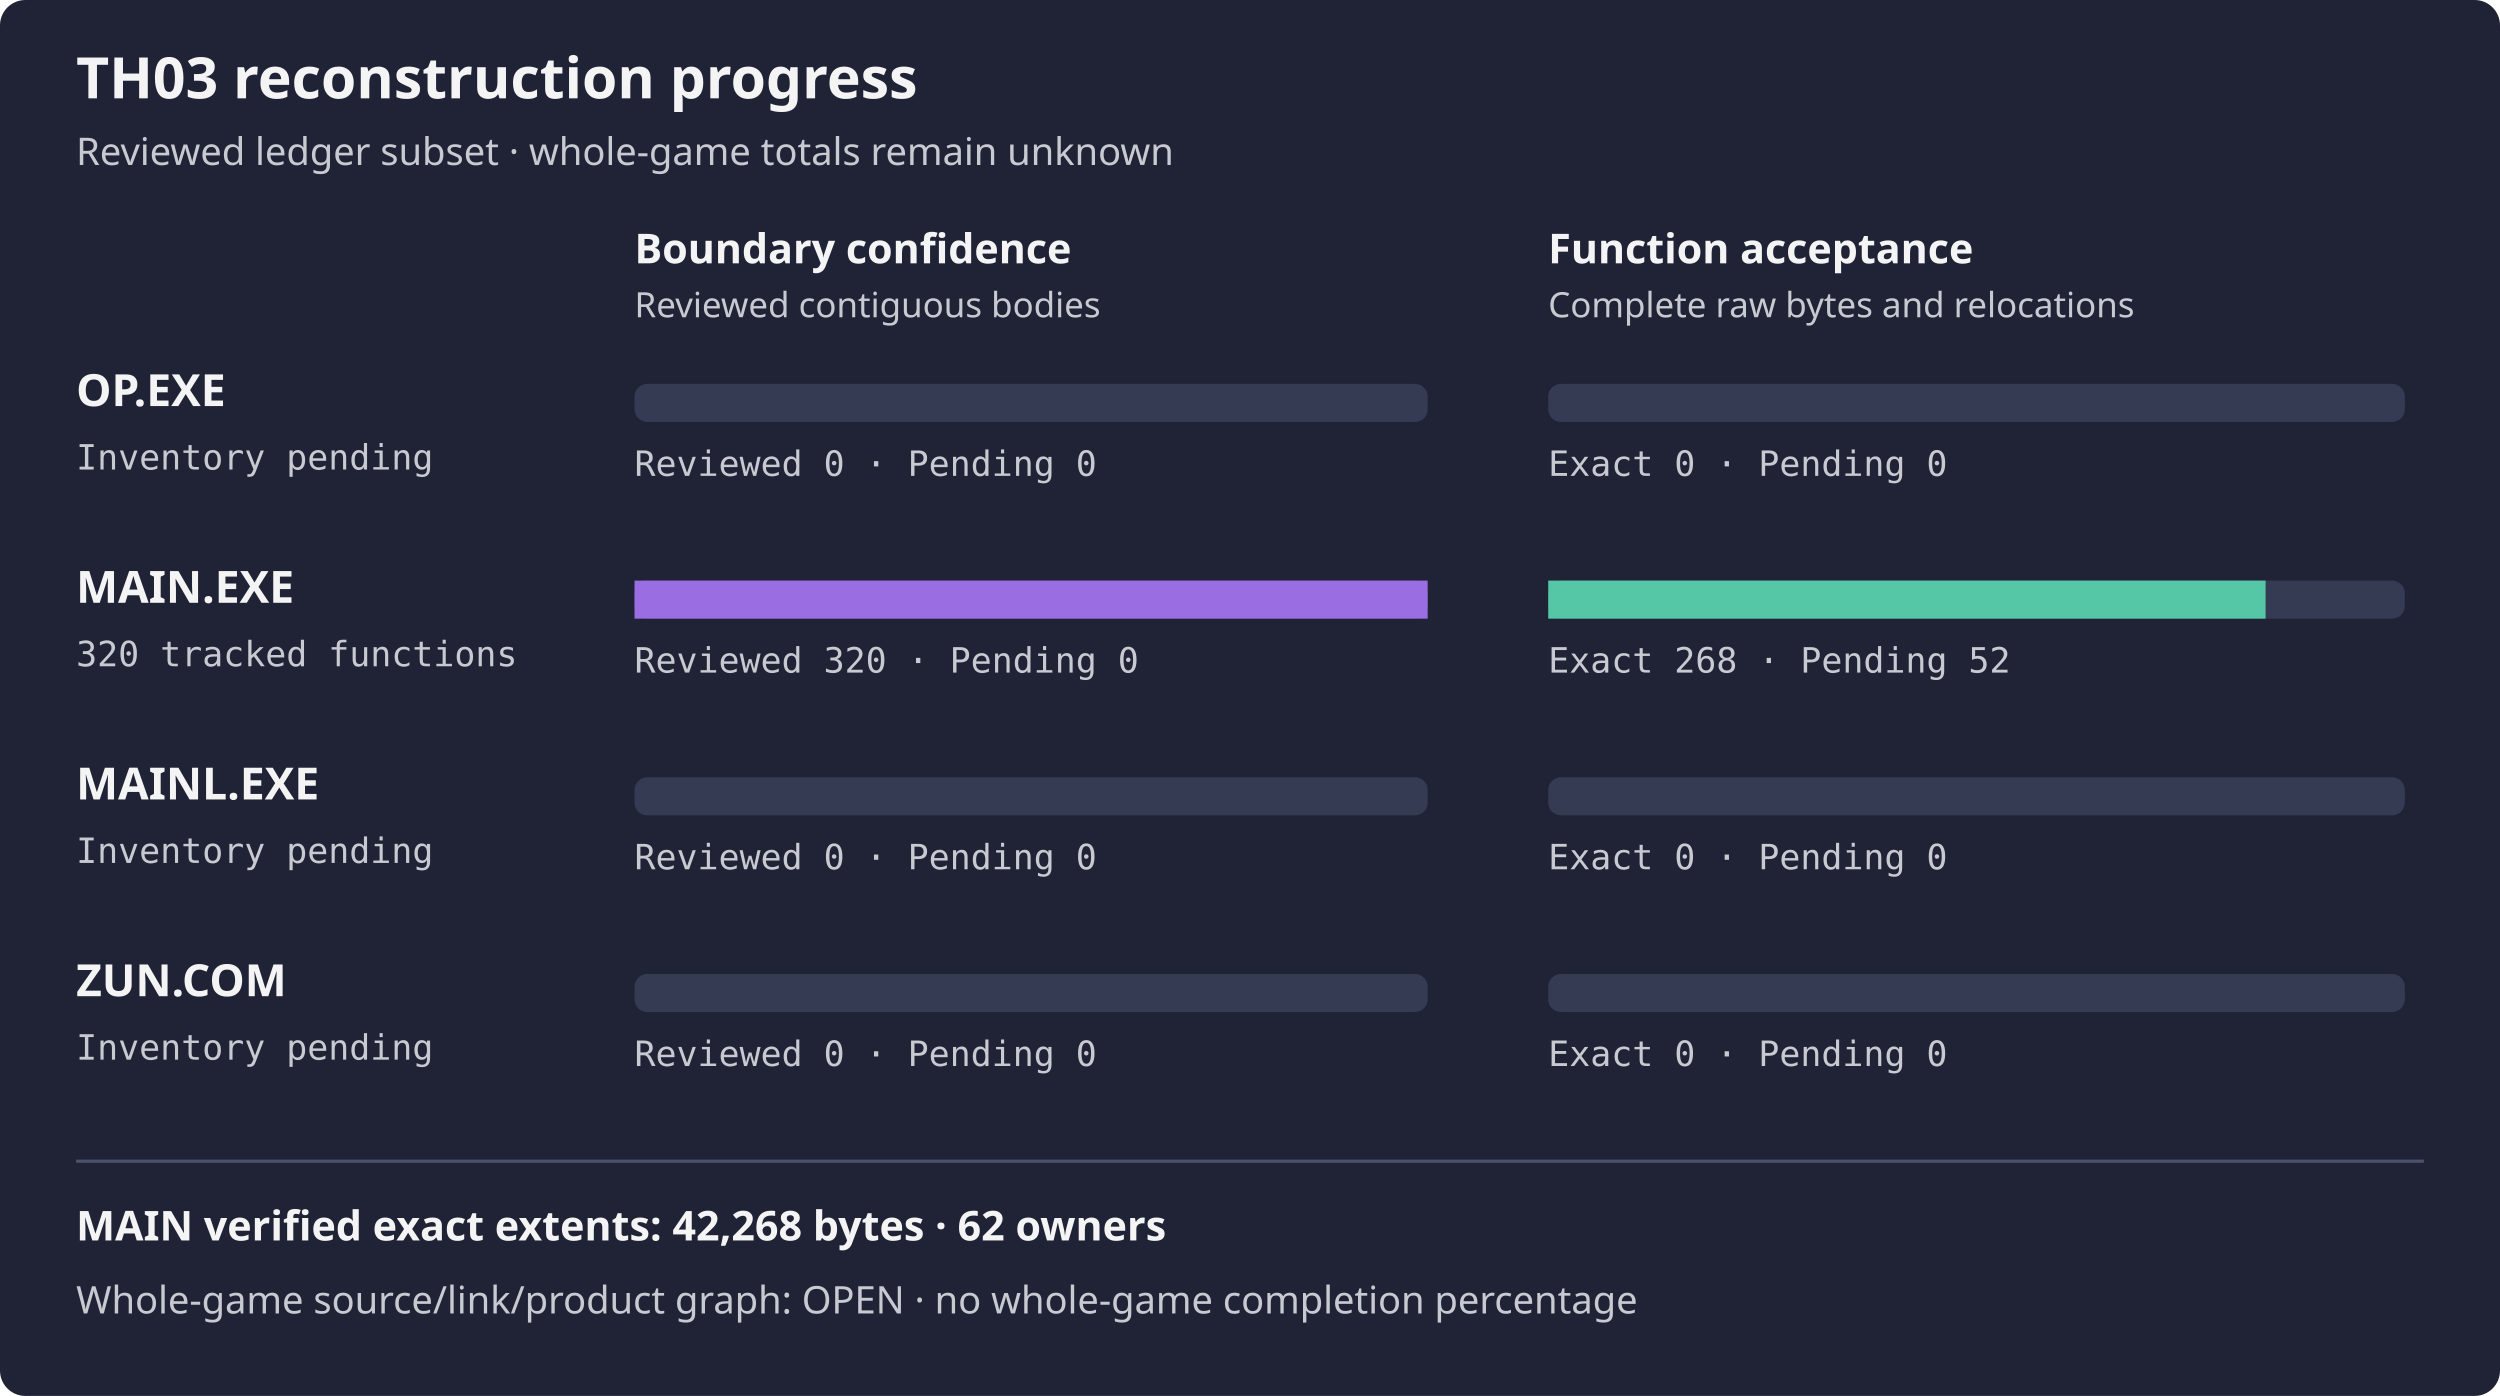
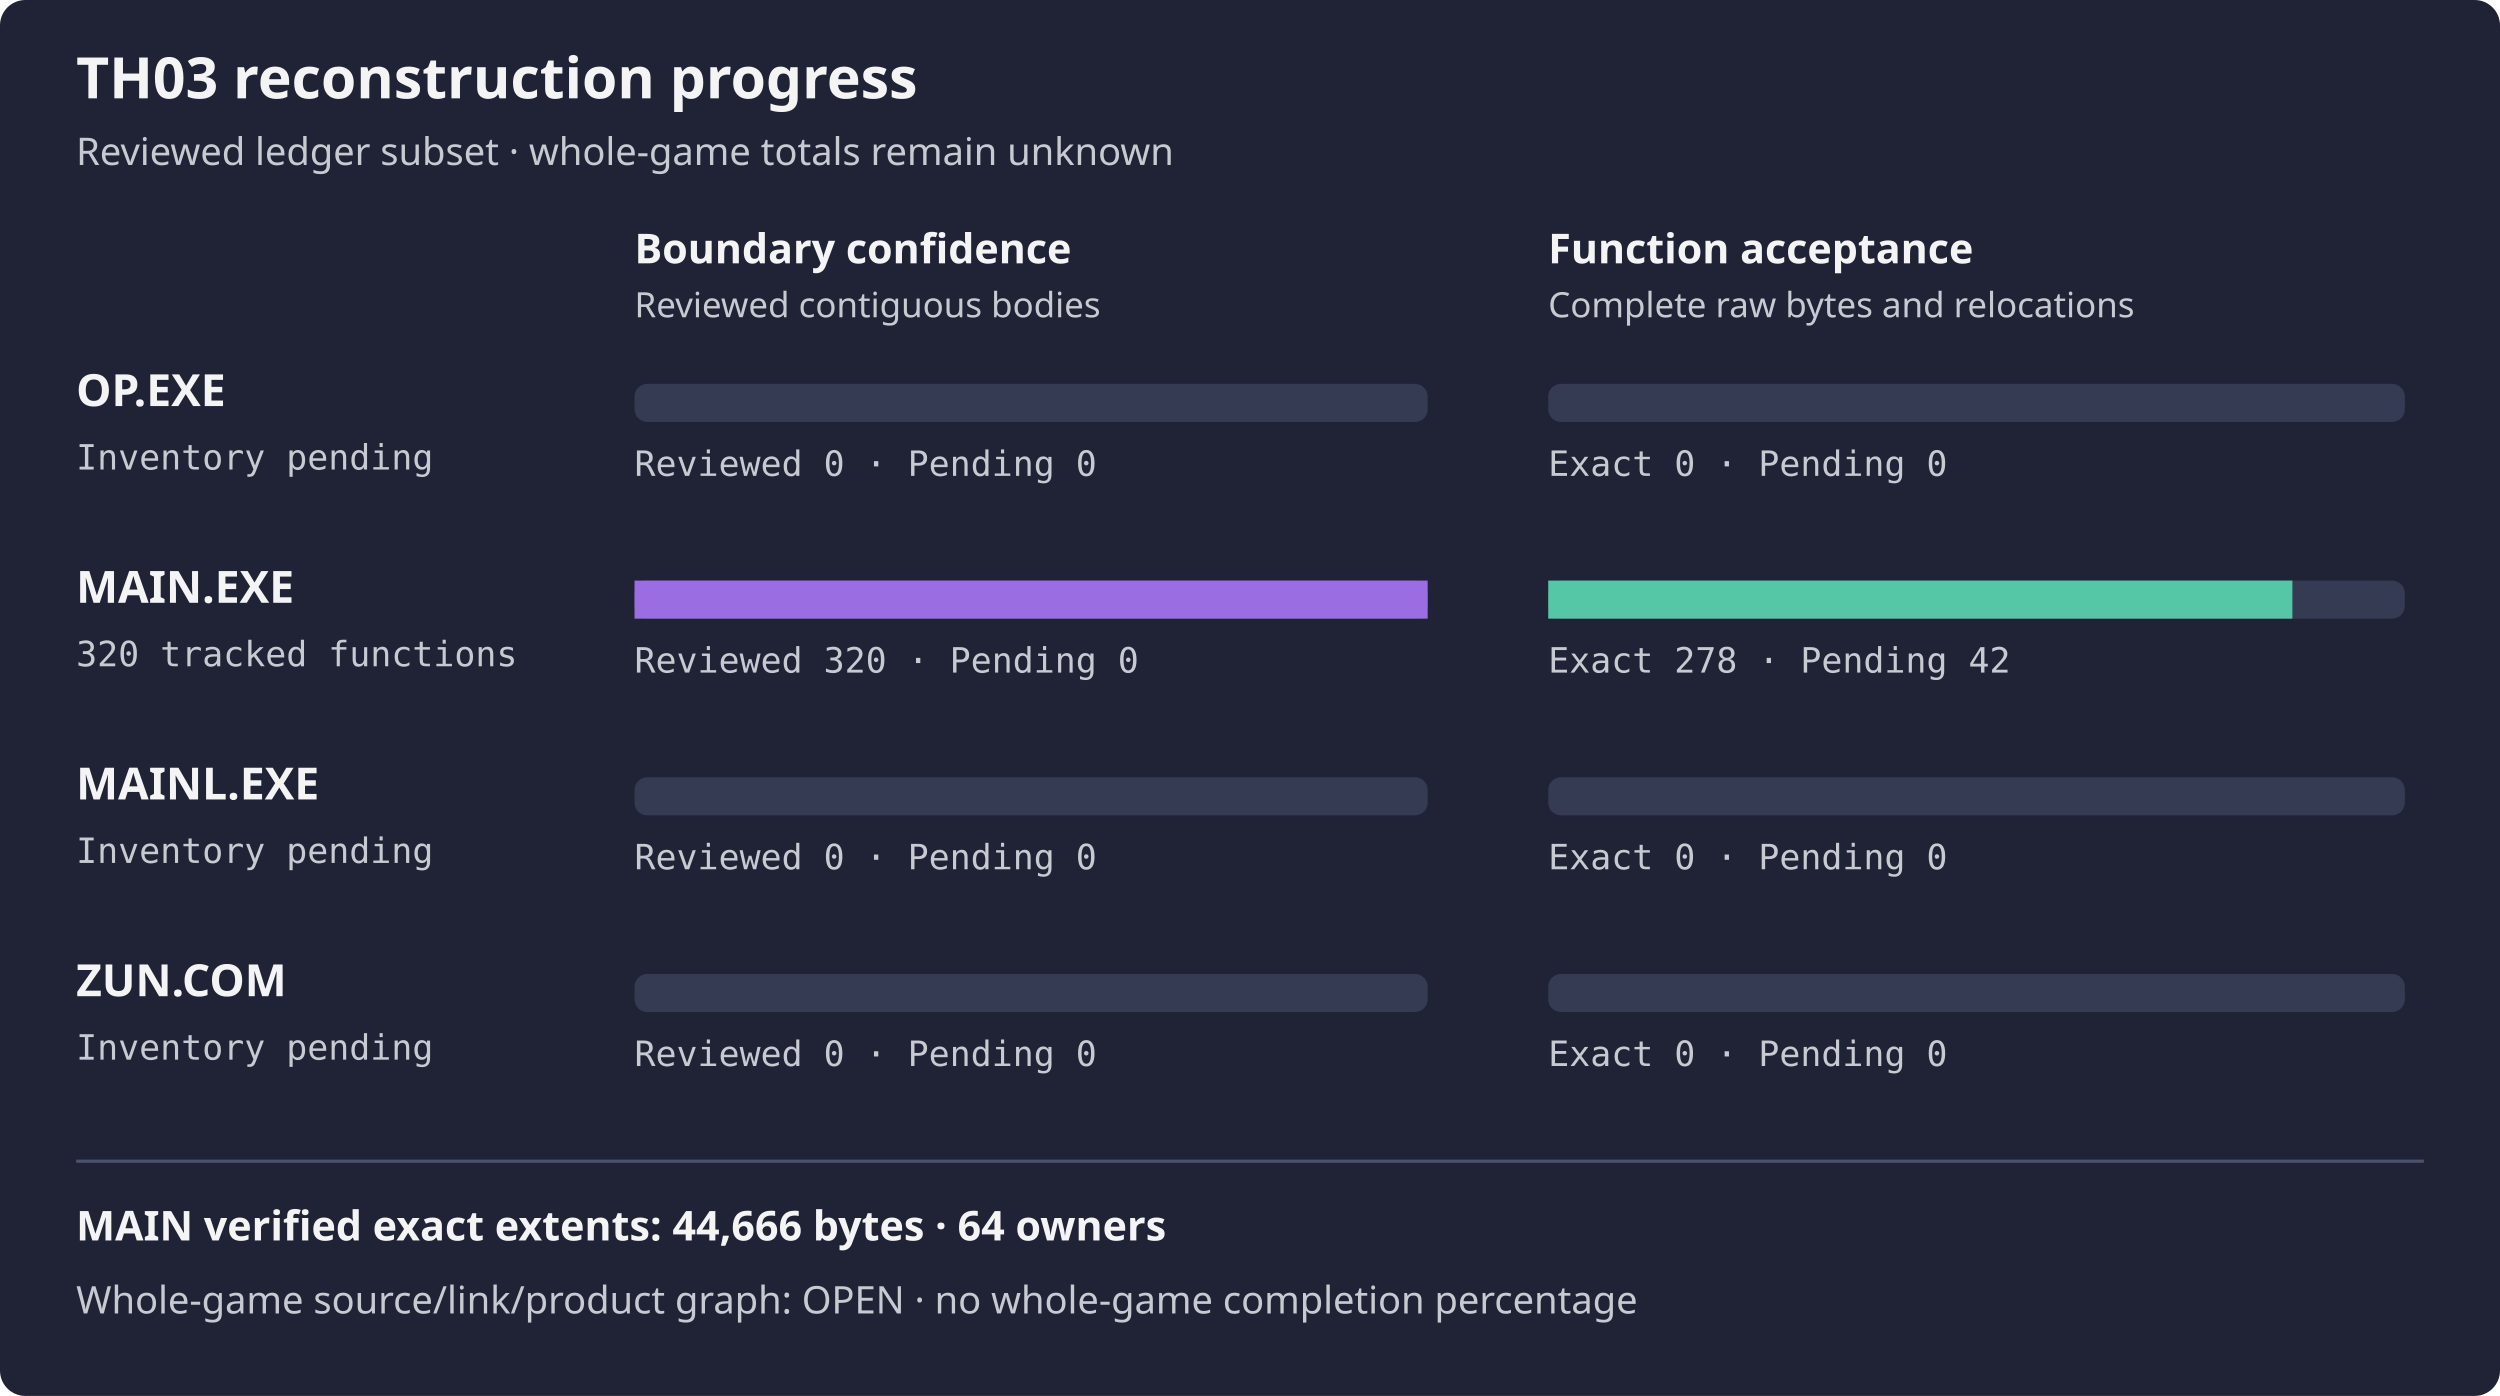
<svg xmlns="http://www.w3.org/2000/svg" width="788" height="440" viewBox="0 0 788 440" role="img" aria-label="TH03 reviewed subset reconstruction progress">
  <rect width="788" height="440" rx="8" fill="#1f2335" />
  <text x="24" y="31" fill="#f4f4f5" font-family="sans-serif" font-size="18" font-weight="600">TH03 reconstruction progress</text>
  <text x="24" y="52" fill="#c8cad2" font-family="sans-serif" font-size="12">Reviewed ledger subset · whole-game totals remain unknown</text>
  <text x="200" y="83" fill="#f4f4f5" font-family="sans-serif" font-size="13" font-weight="600">Boundary confidence</text>
  <text x="488" y="83" fill="#f4f4f5" font-family="sans-serif" font-size="13" font-weight="600">Function acceptance</text>
  <text x="200" y="100" fill="#c8cad2" font-family="sans-serif" font-size="11">Reviewed contiguous bodies</text>
  <text x="488" y="100" fill="#c8cad2" font-family="sans-serif" font-size="11">Complete raw bytes and relocations</text>
  <text x="24" y="128" fill="#f4f4f5" font-family="sans-serif" font-size="14" font-weight="600">OP.EXE</text>
  <text x="24" y="148" fill="#c8cad2" font-family="monospace" font-size="11">Inventory pending</text>
  <rect x="200" y="121" width="250" height="12" rx="4" fill="#353b52" />
  <rect x="488" y="121" width="270" height="12" rx="4" fill="#353b52" />
  <rect x="200" y="121" width="0.00" height="12" fill="#9b6de3" />
  <rect x="488" y="121" width="0.00" height="12" fill="#55c7a6" />
  <text x="200" y="150" fill="#c8cad2" font-family="monospace" font-size="11">Reviewed 0 · Pending 0</text>
  <text x="488" y="150" fill="#c8cad2" font-family="monospace" font-size="11">Exact 0 · Pending 0</text>
  <text x="24" y="190" fill="#f4f4f5" font-family="sans-serif" font-size="14" font-weight="600">MAIN.EXE</text>
  <text x="24" y="210" fill="#c8cad2" font-family="monospace" font-size="11">320 tracked functions</text>
  <rect x="200" y="183" width="250" height="12" rx="4" fill="#353b52" />
  <rect x="488" y="183" width="270" height="12" rx="4" fill="#353b52" />
  <rect x="200" y="183" width="250.00" height="12" fill="#9b6de3" />
-   <rect x="488" y="183" width="226.12" height="12" fill="#55c7a6" />
+   <rect x="488" y="183" width="234.56" height="12" fill="#55c7a6" />
  <text x="200" y="212" fill="#c8cad2" font-family="monospace" font-size="11">Reviewed 320 · Pending 0</text>
-   <text x="488" y="212" fill="#c8cad2" font-family="monospace" font-size="11">Exact 268 · Pending 52</text>
+   <text x="488" y="212" fill="#c8cad2" font-family="monospace" font-size="11">Exact 278 · Pending 42</text>
  <text x="24" y="252" fill="#f4f4f5" font-family="sans-serif" font-size="14" font-weight="600">MAINL.EXE</text>
  <text x="24" y="272" fill="#c8cad2" font-family="monospace" font-size="11">Inventory pending</text>
  <rect x="200" y="245" width="250" height="12" rx="4" fill="#353b52" />
  <rect x="488" y="245" width="270" height="12" rx="4" fill="#353b52" />
  <rect x="200" y="245" width="0.00" height="12" fill="#9b6de3" />
  <rect x="488" y="245" width="0.00" height="12" fill="#55c7a6" />
  <text x="200" y="274" fill="#c8cad2" font-family="monospace" font-size="11">Reviewed 0 · Pending 0</text>
  <text x="488" y="274" fill="#c8cad2" font-family="monospace" font-size="11">Exact 0 · Pending 0</text>
  <text x="24" y="314" fill="#f4f4f5" font-family="sans-serif" font-size="14" font-weight="600">ZUN.COM</text>
  <text x="24" y="334" fill="#c8cad2" font-family="monospace" font-size="11">Inventory pending</text>
  <rect x="200" y="307" width="250" height="12" rx="4" fill="#353b52" />
  <rect x="488" y="307" width="270" height="12" rx="4" fill="#353b52" />
  <rect x="200" y="307" width="0.00" height="12" fill="#9b6de3" />
  <rect x="488" y="307" width="0.00" height="12" fill="#55c7a6" />
  <text x="200" y="336" fill="#c8cad2" font-family="monospace" font-size="11">Reviewed 0 · Pending 0</text>
  <text x="488" y="336" fill="#c8cad2" font-family="monospace" font-size="11">Exact 0 · Pending 0</text>
  <path d="M24 366 H764" stroke="#4b526d" />
-   <text x="24" y="391" fill="#f4f4f5" font-family="sans-serif" font-size="13" font-weight="600">MAIN verified exact extents: 42,268 bytes · 62 owners</text>
+   <text x="24" y="391" fill="#f4f4f5" font-family="sans-serif" font-size="13" font-weight="600">MAIN verified exact extents: 44,666 bytes · 64 owners</text>
  <text x="24" y="414" fill="#c8cad2" font-family="sans-serif" font-size="12">Whole-game source/link/product graph: OPEN · no whole-game completion percentage</text>
</svg>
